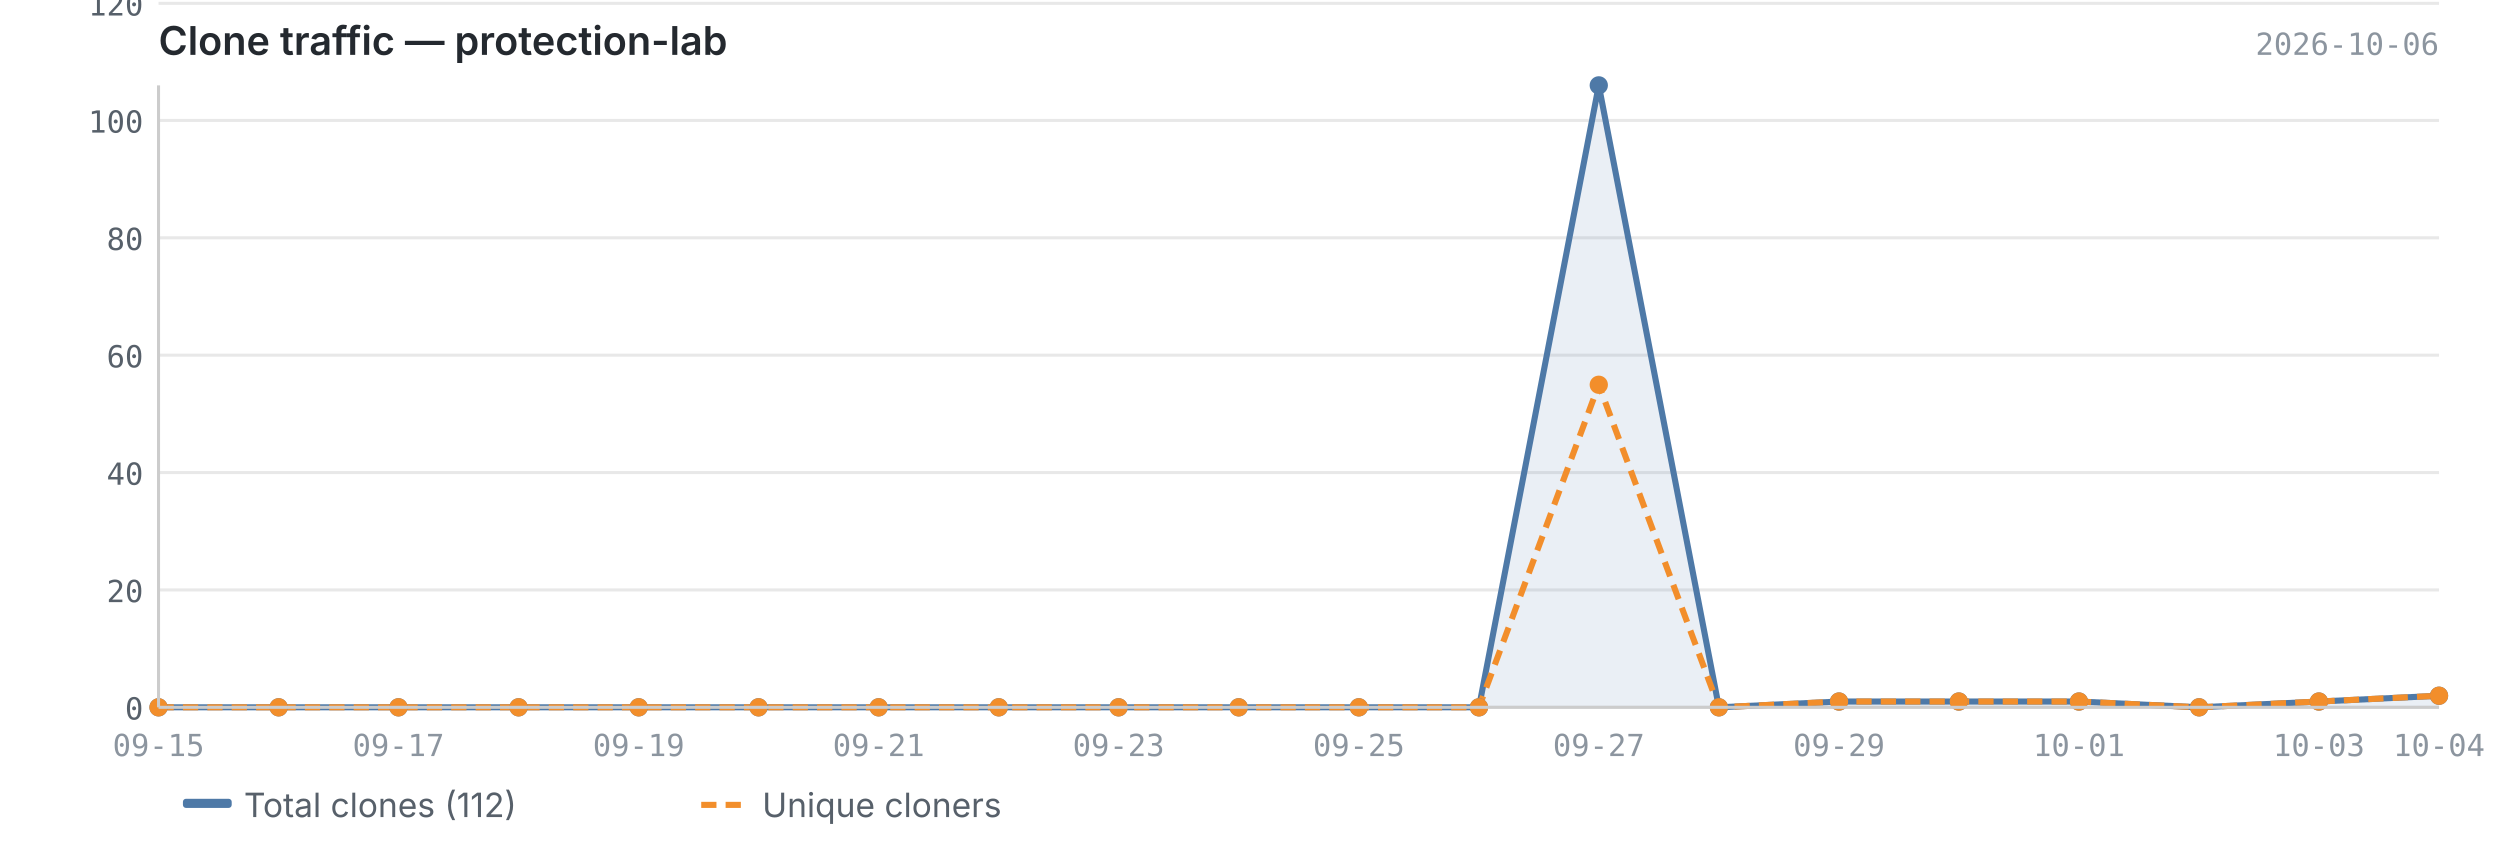
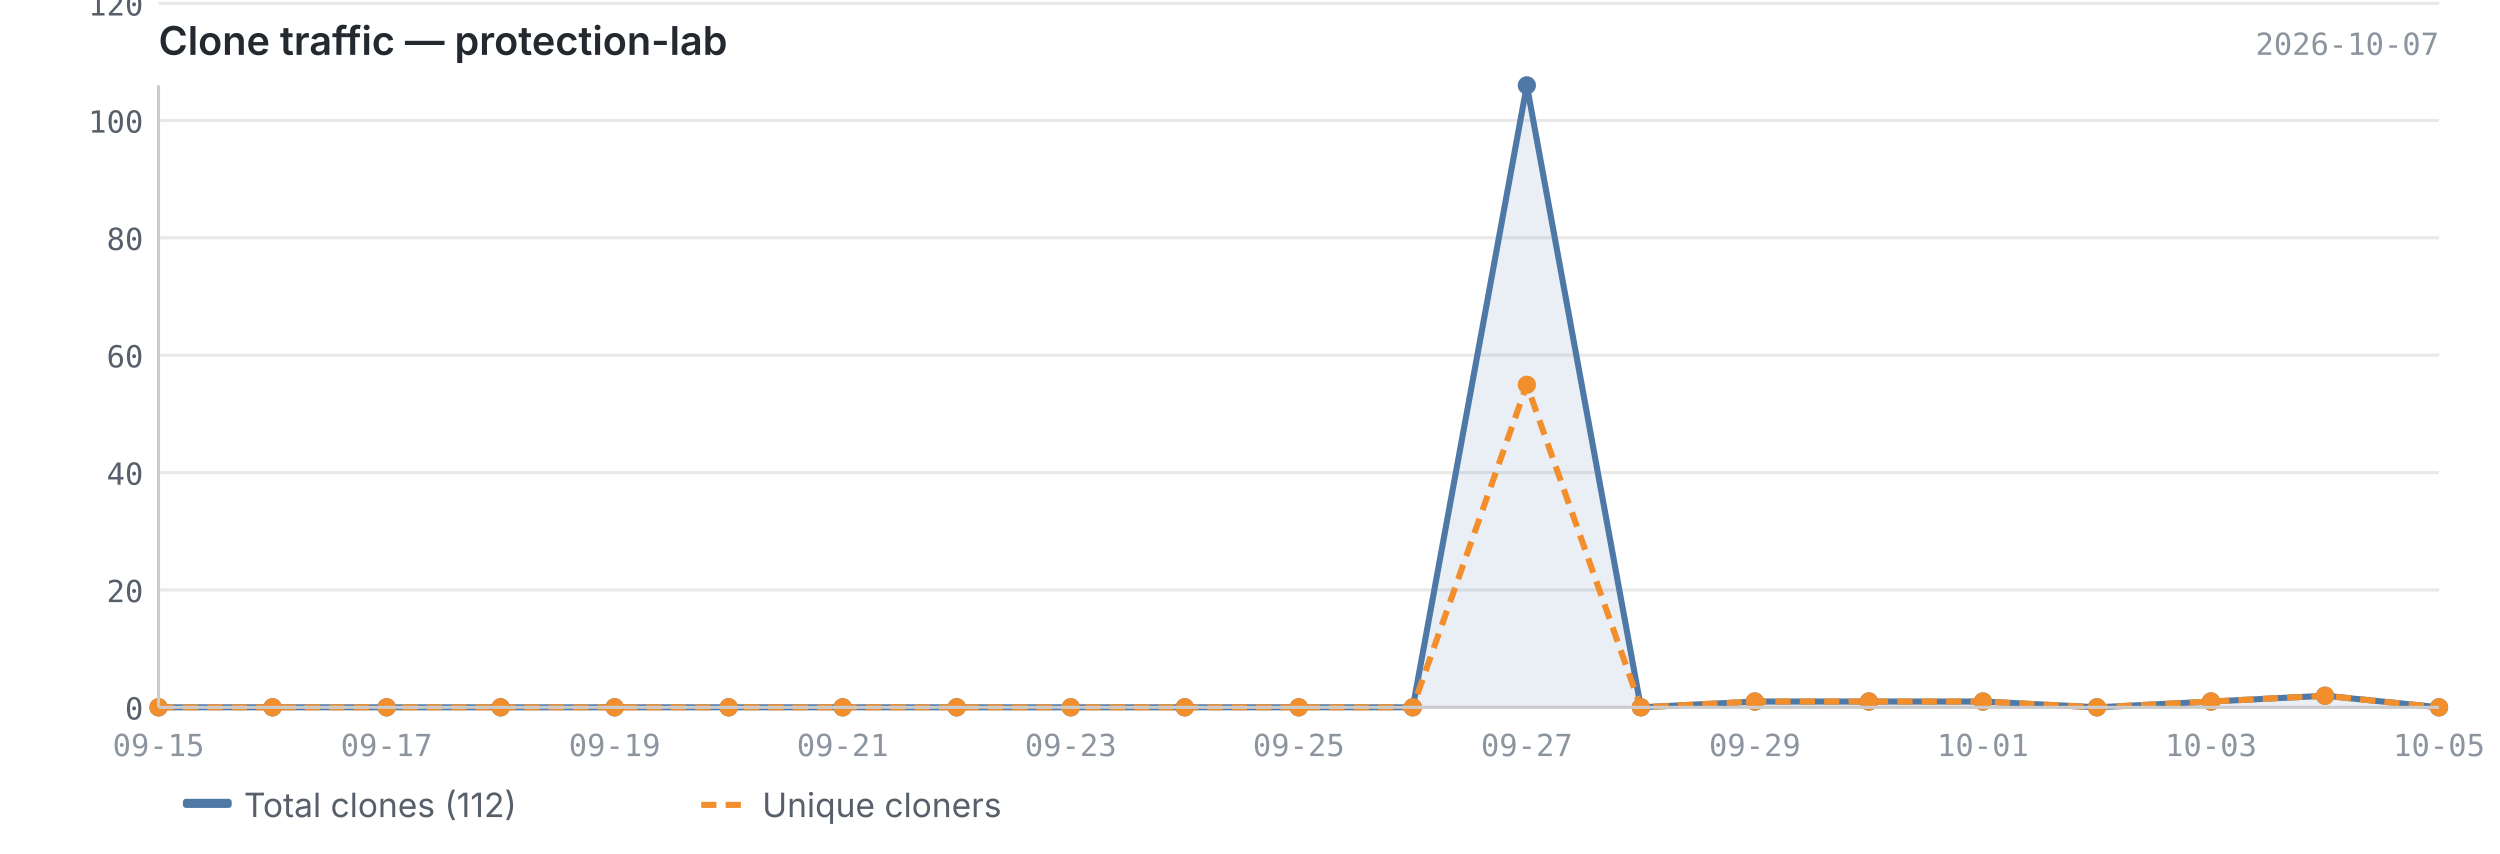
<svg xmlns="http://www.w3.org/2000/svg" viewBox="0 0 820 280" width="820" height="280">
  <text x="52" y="18" font-size="13" font-weight="600" fill="#24292f" font-family="-apple-system, BlinkMacSystemFont, 'Segoe UI', sans-serif">Clone traffic — protection-lab</text>
-   <text x="800" y="18" font-size="10" fill="#8c959f" font-family="ui-monospace, SFMono-Regular, 'SF Mono', Menlo, monospace" text-anchor="end">2026-10-06</text>
+   <text x="800" y="18" font-size="10" fill="#8c959f" font-family="ui-monospace, SFMono-Regular, 'SF Mono', Menlo, monospace" text-anchor="end">2026-10-07</text>
  <line x1="52" y1="232.0" x2="800" y2="232.0" stroke="#e8e8e8" stroke-width="1" />
  <line x1="52" y1="193.5" x2="800" y2="193.5" stroke="#e8e8e8" stroke-width="1" />
  <line x1="52" y1="155.0" x2="800" y2="155.0" stroke="#e8e8e8" stroke-width="1" />
  <line x1="52" y1="116.5" x2="800" y2="116.5" stroke="#e8e8e8" stroke-width="1" />
  <line x1="52" y1="78.0" x2="800" y2="78.0" stroke="#e8e8e8" stroke-width="1" />
  <line x1="52" y1="39.5" x2="800" y2="39.5" stroke="#e8e8e8" stroke-width="1" />
  <line x1="52" y1="1.1" x2="800" y2="1.1" stroke="#e8e8e8" stroke-width="1" />
-   <path d="M52.0,232.0 L52.0,232.0 L91.4,232.0 L130.7,232.0 L170.1,232.0 L209.5,232.0 L248.8,232.0 L288.2,232.0 L327.6,232.0 L366.9,232.0 L406.3,232.0 L445.7,232.0 L485.1,232.0 L524.4,28.0 L563.8,232.0 L603.2,230.1 L642.5,230.1 L681.9,230.1 L721.3,232.0 L760.6,230.1 L800.0,228.2 L800.0,232.0 L52.0,232.0Z" fill="#4e79a7" opacity="0.12" />
-   <polyline points="52.0,232.0 91.4,232.0 130.7,232.0 170.1,232.0 209.5,232.0 248.8,232.0 288.2,232.0 327.6,232.0 366.9,232.0 406.3,232.0 445.7,232.0 485.1,232.0 524.4,28.0 563.8,232.0 603.2,230.1 642.5,230.1 681.9,230.1 721.3,232.0 760.6,230.1 800.0,228.2" fill="none" stroke="#4e79a7" stroke-width="2" stroke-linejoin="round" />
-   <polyline points="52.0,232.0 91.4,232.0 130.7,232.0 170.1,232.0 209.5,232.0 248.8,232.0 288.2,232.0 327.6,232.0 366.9,232.0 406.3,232.0 445.7,232.0 485.1,232.0 524.4,126.2 563.8,232.0 603.2,230.1 642.5,230.1 681.9,230.1 721.3,232.0 760.6,230.1 800.0,228.2" fill="none" stroke="#f28e2b" stroke-width="2" stroke-linejoin="round" stroke-dasharray="5,3" />
+   <path d="M52.0,232.0 L52.0,232.0 L89.4,232.0 L126.8,232.0 L164.2,232.0 L201.6,232.0 L239.0,232.0 L276.4,232.0 L313.8,232.0 L351.2,232.0 L388.6,232.0 L426.0,232.0 L463.4,232.0 L500.8,28.0 L538.2,232.0 L575.6,230.1 L613.0,230.1 L650.4,230.1 L687.8,232.0 L725.2,230.1 L762.6,228.2 L800.0,232.0 L800.0,232.0 L52.0,232.0Z" fill="#4e79a7" opacity="0.12" />
+   <polyline points="52.0,232.0 89.4,232.0 126.8,232.0 164.2,232.0 201.6,232.0 239.0,232.0 276.4,232.0 313.8,232.0 351.2,232.0 388.6,232.0 426.0,232.0 463.4,232.0 500.8,28.0 538.2,232.0 575.6,230.1 613.0,230.1 650.4,230.1 687.8,232.0 725.2,230.1 762.6,228.2 800.0,232.0" fill="none" stroke="#4e79a7" stroke-width="2" stroke-linejoin="round" />
+   <polyline points="52.0,232.0 89.4,232.0 126.8,232.0 164.2,232.0 201.6,232.0 239.0,232.0 276.4,232.0 313.8,232.0 351.2,232.0 388.6,232.0 426.0,232.0 463.4,232.0 500.8,126.2 538.2,232.0 575.6,230.1 613.0,230.1 650.4,230.1 687.8,232.0 725.2,230.1 762.6,228.2 800.0,232.0" fill="none" stroke="#f28e2b" stroke-width="2" stroke-linejoin="round" stroke-dasharray="5,3" />
  <circle cx="52.0" cy="232.0" r="3" fill="#4e79a7" />
-   <circle cx="91.4" cy="232.0" r="3" fill="#4e79a7" />
-   <circle cx="130.7" cy="232.0" r="3" fill="#4e79a7" />
-   <circle cx="170.1" cy="232.0" r="3" fill="#4e79a7" />
-   <circle cx="209.5" cy="232.0" r="3" fill="#4e79a7" />
-   <circle cx="248.8" cy="232.0" r="3" fill="#4e79a7" />
-   <circle cx="288.2" cy="232.0" r="3" fill="#4e79a7" />
-   <circle cx="327.6" cy="232.0" r="3" fill="#4e79a7" />
-   <circle cx="366.9" cy="232.0" r="3" fill="#4e79a7" />
-   <circle cx="406.3" cy="232.0" r="3" fill="#4e79a7" />
-   <circle cx="445.7" cy="232.0" r="3" fill="#4e79a7" />
-   <circle cx="485.1" cy="232.0" r="3" fill="#4e79a7" />
-   <circle cx="524.4" cy="28.0" r="3" fill="#4e79a7" />
-   <circle cx="563.8" cy="232.0" r="3" fill="#4e79a7" />
-   <circle cx="603.2" cy="230.1" r="3" fill="#4e79a7" />
-   <circle cx="642.5" cy="230.1" r="3" fill="#4e79a7" />
-   <circle cx="681.9" cy="230.1" r="3" fill="#4e79a7" />
-   <circle cx="721.3" cy="232.0" r="3" fill="#4e79a7" />
-   <circle cx="760.6" cy="230.1" r="3" fill="#4e79a7" />
-   <circle cx="800.0" cy="228.2" r="3" fill="#4e79a7" />
+   <circle cx="89.4" cy="232.0" r="3" fill="#4e79a7" />
+   <circle cx="126.8" cy="232.0" r="3" fill="#4e79a7" />
+   <circle cx="164.2" cy="232.0" r="3" fill="#4e79a7" />
+   <circle cx="201.6" cy="232.0" r="3" fill="#4e79a7" />
+   <circle cx="239.0" cy="232.0" r="3" fill="#4e79a7" />
+   <circle cx="276.4" cy="232.0" r="3" fill="#4e79a7" />
+   <circle cx="313.8" cy="232.0" r="3" fill="#4e79a7" />
+   <circle cx="351.2" cy="232.0" r="3" fill="#4e79a7" />
+   <circle cx="388.6" cy="232.0" r="3" fill="#4e79a7" />
+   <circle cx="426.0" cy="232.0" r="3" fill="#4e79a7" />
+   <circle cx="463.4" cy="232.0" r="3" fill="#4e79a7" />
+   <circle cx="500.8" cy="28.0" r="3" fill="#4e79a7" />
+   <circle cx="538.2" cy="232.0" r="3" fill="#4e79a7" />
+   <circle cx="575.6" cy="230.1" r="3" fill="#4e79a7" />
+   <circle cx="613.0" cy="230.1" r="3" fill="#4e79a7" />
+   <circle cx="650.4" cy="230.1" r="3" fill="#4e79a7" />
+   <circle cx="687.8" cy="232.0" r="3" fill="#4e79a7" />
+   <circle cx="725.2" cy="230.1" r="3" fill="#4e79a7" />
+   <circle cx="762.6" cy="228.2" r="3" fill="#4e79a7" />
+   <circle cx="800.0" cy="232.0" r="3" fill="#4e79a7" />
  <circle cx="52.0" cy="232.0" r="3" fill="#f28e2b" />
-   <circle cx="91.4" cy="232.0" r="3" fill="#f28e2b" />
-   <circle cx="130.7" cy="232.0" r="3" fill="#f28e2b" />
-   <circle cx="170.1" cy="232.0" r="3" fill="#f28e2b" />
-   <circle cx="209.5" cy="232.0" r="3" fill="#f28e2b" />
-   <circle cx="248.8" cy="232.0" r="3" fill="#f28e2b" />
-   <circle cx="288.2" cy="232.0" r="3" fill="#f28e2b" />
-   <circle cx="327.6" cy="232.0" r="3" fill="#f28e2b" />
-   <circle cx="366.9" cy="232.0" r="3" fill="#f28e2b" />
-   <circle cx="406.3" cy="232.0" r="3" fill="#f28e2b" />
-   <circle cx="445.7" cy="232.0" r="3" fill="#f28e2b" />
-   <circle cx="485.1" cy="232.0" r="3" fill="#f28e2b" />
-   <circle cx="524.4" cy="126.2" r="3" fill="#f28e2b" />
-   <circle cx="563.8" cy="232.0" r="3" fill="#f28e2b" />
-   <circle cx="603.2" cy="230.1" r="3" fill="#f28e2b" />
-   <circle cx="642.5" cy="230.1" r="3" fill="#f28e2b" />
-   <circle cx="681.9" cy="230.1" r="3" fill="#f28e2b" />
-   <circle cx="721.3" cy="232.0" r="3" fill="#f28e2b" />
-   <circle cx="760.6" cy="230.1" r="3" fill="#f28e2b" />
-   <circle cx="800.0" cy="228.2" r="3" fill="#f28e2b" />
+   <circle cx="89.4" cy="232.0" r="3" fill="#f28e2b" />
+   <circle cx="126.8" cy="232.0" r="3" fill="#f28e2b" />
+   <circle cx="164.2" cy="232.0" r="3" fill="#f28e2b" />
+   <circle cx="201.6" cy="232.0" r="3" fill="#f28e2b" />
+   <circle cx="239.0" cy="232.0" r="3" fill="#f28e2b" />
+   <circle cx="276.4" cy="232.0" r="3" fill="#f28e2b" />
+   <circle cx="313.8" cy="232.0" r="3" fill="#f28e2b" />
+   <circle cx="351.2" cy="232.0" r="3" fill="#f28e2b" />
+   <circle cx="388.6" cy="232.0" r="3" fill="#f28e2b" />
+   <circle cx="426.0" cy="232.0" r="3" fill="#f28e2b" />
+   <circle cx="463.4" cy="232.0" r="3" fill="#f28e2b" />
+   <circle cx="500.8" cy="126.2" r="3" fill="#f28e2b" />
+   <circle cx="538.2" cy="232.0" r="3" fill="#f28e2b" />
+   <circle cx="575.6" cy="230.1" r="3" fill="#f28e2b" />
+   <circle cx="613.0" cy="230.1" r="3" fill="#f28e2b" />
+   <circle cx="650.4" cy="230.1" r="3" fill="#f28e2b" />
+   <circle cx="687.8" cy="232.0" r="3" fill="#f28e2b" />
+   <circle cx="725.2" cy="230.1" r="3" fill="#f28e2b" />
+   <circle cx="762.6" cy="228.2" r="3" fill="#f28e2b" />
+   <circle cx="800.0" cy="232.0" r="3" fill="#f28e2b" />
  <line x1="52" y1="28" x2="52" y2="232" stroke="#cccccc" stroke-width="1" />
  <line x1="52" y1="232" x2="800" y2="232" stroke="#cccccc" stroke-width="1" />
  <text x="47" y="236.0" text-anchor="end" font-size="10" fill="#57606a" font-family="ui-monospace, SFMono-Regular, 'SF Mono', Menlo, monospace">0</text>
  <text x="47" y="197.5" text-anchor="end" font-size="10" fill="#57606a" font-family="ui-monospace, SFMono-Regular, 'SF Mono', Menlo, monospace">20</text>
  <text x="47" y="159.0" text-anchor="end" font-size="10" fill="#57606a" font-family="ui-monospace, SFMono-Regular, 'SF Mono', Menlo, monospace">40</text>
  <text x="47" y="120.5" text-anchor="end" font-size="10" fill="#57606a" font-family="ui-monospace, SFMono-Regular, 'SF Mono', Menlo, monospace">60</text>
  <text x="47" y="82.0" text-anchor="end" font-size="10" fill="#57606a" font-family="ui-monospace, SFMono-Regular, 'SF Mono', Menlo, monospace">80</text>
  <text x="47" y="43.5" text-anchor="end" font-size="10" fill="#57606a" font-family="ui-monospace, SFMono-Regular, 'SF Mono', Menlo, monospace">100</text>
  <text x="47" y="5.1" text-anchor="end" font-size="10" fill="#57606a" font-family="ui-monospace, SFMono-Regular, 'SF Mono', Menlo, monospace">120</text>
  <text x="52.0" y="248" text-anchor="middle" font-size="10" fill="#8c959f" font-family="ui-monospace, SFMono-Regular, 'SF Mono', Menlo, monospace">09-15</text>
-   <text x="130.7" y="248" text-anchor="middle" font-size="10" fill="#8c959f" font-family="ui-monospace, SFMono-Regular, 'SF Mono', Menlo, monospace">09-17</text>
-   <text x="209.5" y="248" text-anchor="middle" font-size="10" fill="#8c959f" font-family="ui-monospace, SFMono-Regular, 'SF Mono', Menlo, monospace">09-19</text>
-   <text x="288.2" y="248" text-anchor="middle" font-size="10" fill="#8c959f" font-family="ui-monospace, SFMono-Regular, 'SF Mono', Menlo, monospace">09-21</text>
-   <text x="366.9" y="248" text-anchor="middle" font-size="10" fill="#8c959f" font-family="ui-monospace, SFMono-Regular, 'SF Mono', Menlo, monospace">09-23</text>
-   <text x="445.7" y="248" text-anchor="middle" font-size="10" fill="#8c959f" font-family="ui-monospace, SFMono-Regular, 'SF Mono', Menlo, monospace">09-25</text>
-   <text x="524.4" y="248" text-anchor="middle" font-size="10" fill="#8c959f" font-family="ui-monospace, SFMono-Regular, 'SF Mono', Menlo, monospace">09-27</text>
-   <text x="603.2" y="248" text-anchor="middle" font-size="10" fill="#8c959f" font-family="ui-monospace, SFMono-Regular, 'SF Mono', Menlo, monospace">09-29</text>
-   <text x="681.9" y="248" text-anchor="middle" font-size="10" fill="#8c959f" font-family="ui-monospace, SFMono-Regular, 'SF Mono', Menlo, monospace">10-01</text>
-   <text x="760.6" y="248" text-anchor="middle" font-size="10" fill="#8c959f" font-family="ui-monospace, SFMono-Regular, 'SF Mono', Menlo, monospace">10-03</text>
-   <text x="800.0" y="248" text-anchor="middle" font-size="10" fill="#8c959f" font-family="ui-monospace, SFMono-Regular, 'SF Mono', Menlo, monospace">10-04</text>
+   <text x="126.8" y="248" text-anchor="middle" font-size="10" fill="#8c959f" font-family="ui-monospace, SFMono-Regular, 'SF Mono', Menlo, monospace">09-17</text>
+   <text x="201.6" y="248" text-anchor="middle" font-size="10" fill="#8c959f" font-family="ui-monospace, SFMono-Regular, 'SF Mono', Menlo, monospace">09-19</text>
+   <text x="276.4" y="248" text-anchor="middle" font-size="10" fill="#8c959f" font-family="ui-monospace, SFMono-Regular, 'SF Mono', Menlo, monospace">09-21</text>
+   <text x="351.2" y="248" text-anchor="middle" font-size="10" fill="#8c959f" font-family="ui-monospace, SFMono-Regular, 'SF Mono', Menlo, monospace">09-23</text>
+   <text x="426.0" y="248" text-anchor="middle" font-size="10" fill="#8c959f" font-family="ui-monospace, SFMono-Regular, 'SF Mono', Menlo, monospace">09-25</text>
+   <text x="500.8" y="248" text-anchor="middle" font-size="10" fill="#8c959f" font-family="ui-monospace, SFMono-Regular, 'SF Mono', Menlo, monospace">09-27</text>
+   <text x="575.6" y="248" text-anchor="middle" font-size="10" fill="#8c959f" font-family="ui-monospace, SFMono-Regular, 'SF Mono', Menlo, monospace">09-29</text>
+   <text x="650.4" y="248" text-anchor="middle" font-size="10" fill="#8c959f" font-family="ui-monospace, SFMono-Regular, 'SF Mono', Menlo, monospace">10-01</text>
+   <text x="725.2" y="248" text-anchor="middle" font-size="10" fill="#8c959f" font-family="ui-monospace, SFMono-Regular, 'SF Mono', Menlo, monospace">10-03</text>
+   <text x="800.0" y="248" text-anchor="middle" font-size="10" fill="#8c959f" font-family="ui-monospace, SFMono-Regular, 'SF Mono', Menlo, monospace">10-05</text>
  <rect x="60" y="262" width="16" height="3" fill="#4e79a7" rx="1" />
  <text x="80" y="268" font-size="11" fill="#57606a" font-family="-apple-system, BlinkMacSystemFont, 'Segoe UI', sans-serif">Total clones (112)</text>
  <line x1="230" y1="264" x2="246" y2="264" stroke="#f28e2b" stroke-width="2" stroke-dasharray="5,3" />
  <text x="250" y="268" font-size="11" fill="#57606a" font-family="-apple-system, BlinkMacSystemFont, 'Segoe UI', sans-serif">Unique cloners</text>
</svg>
